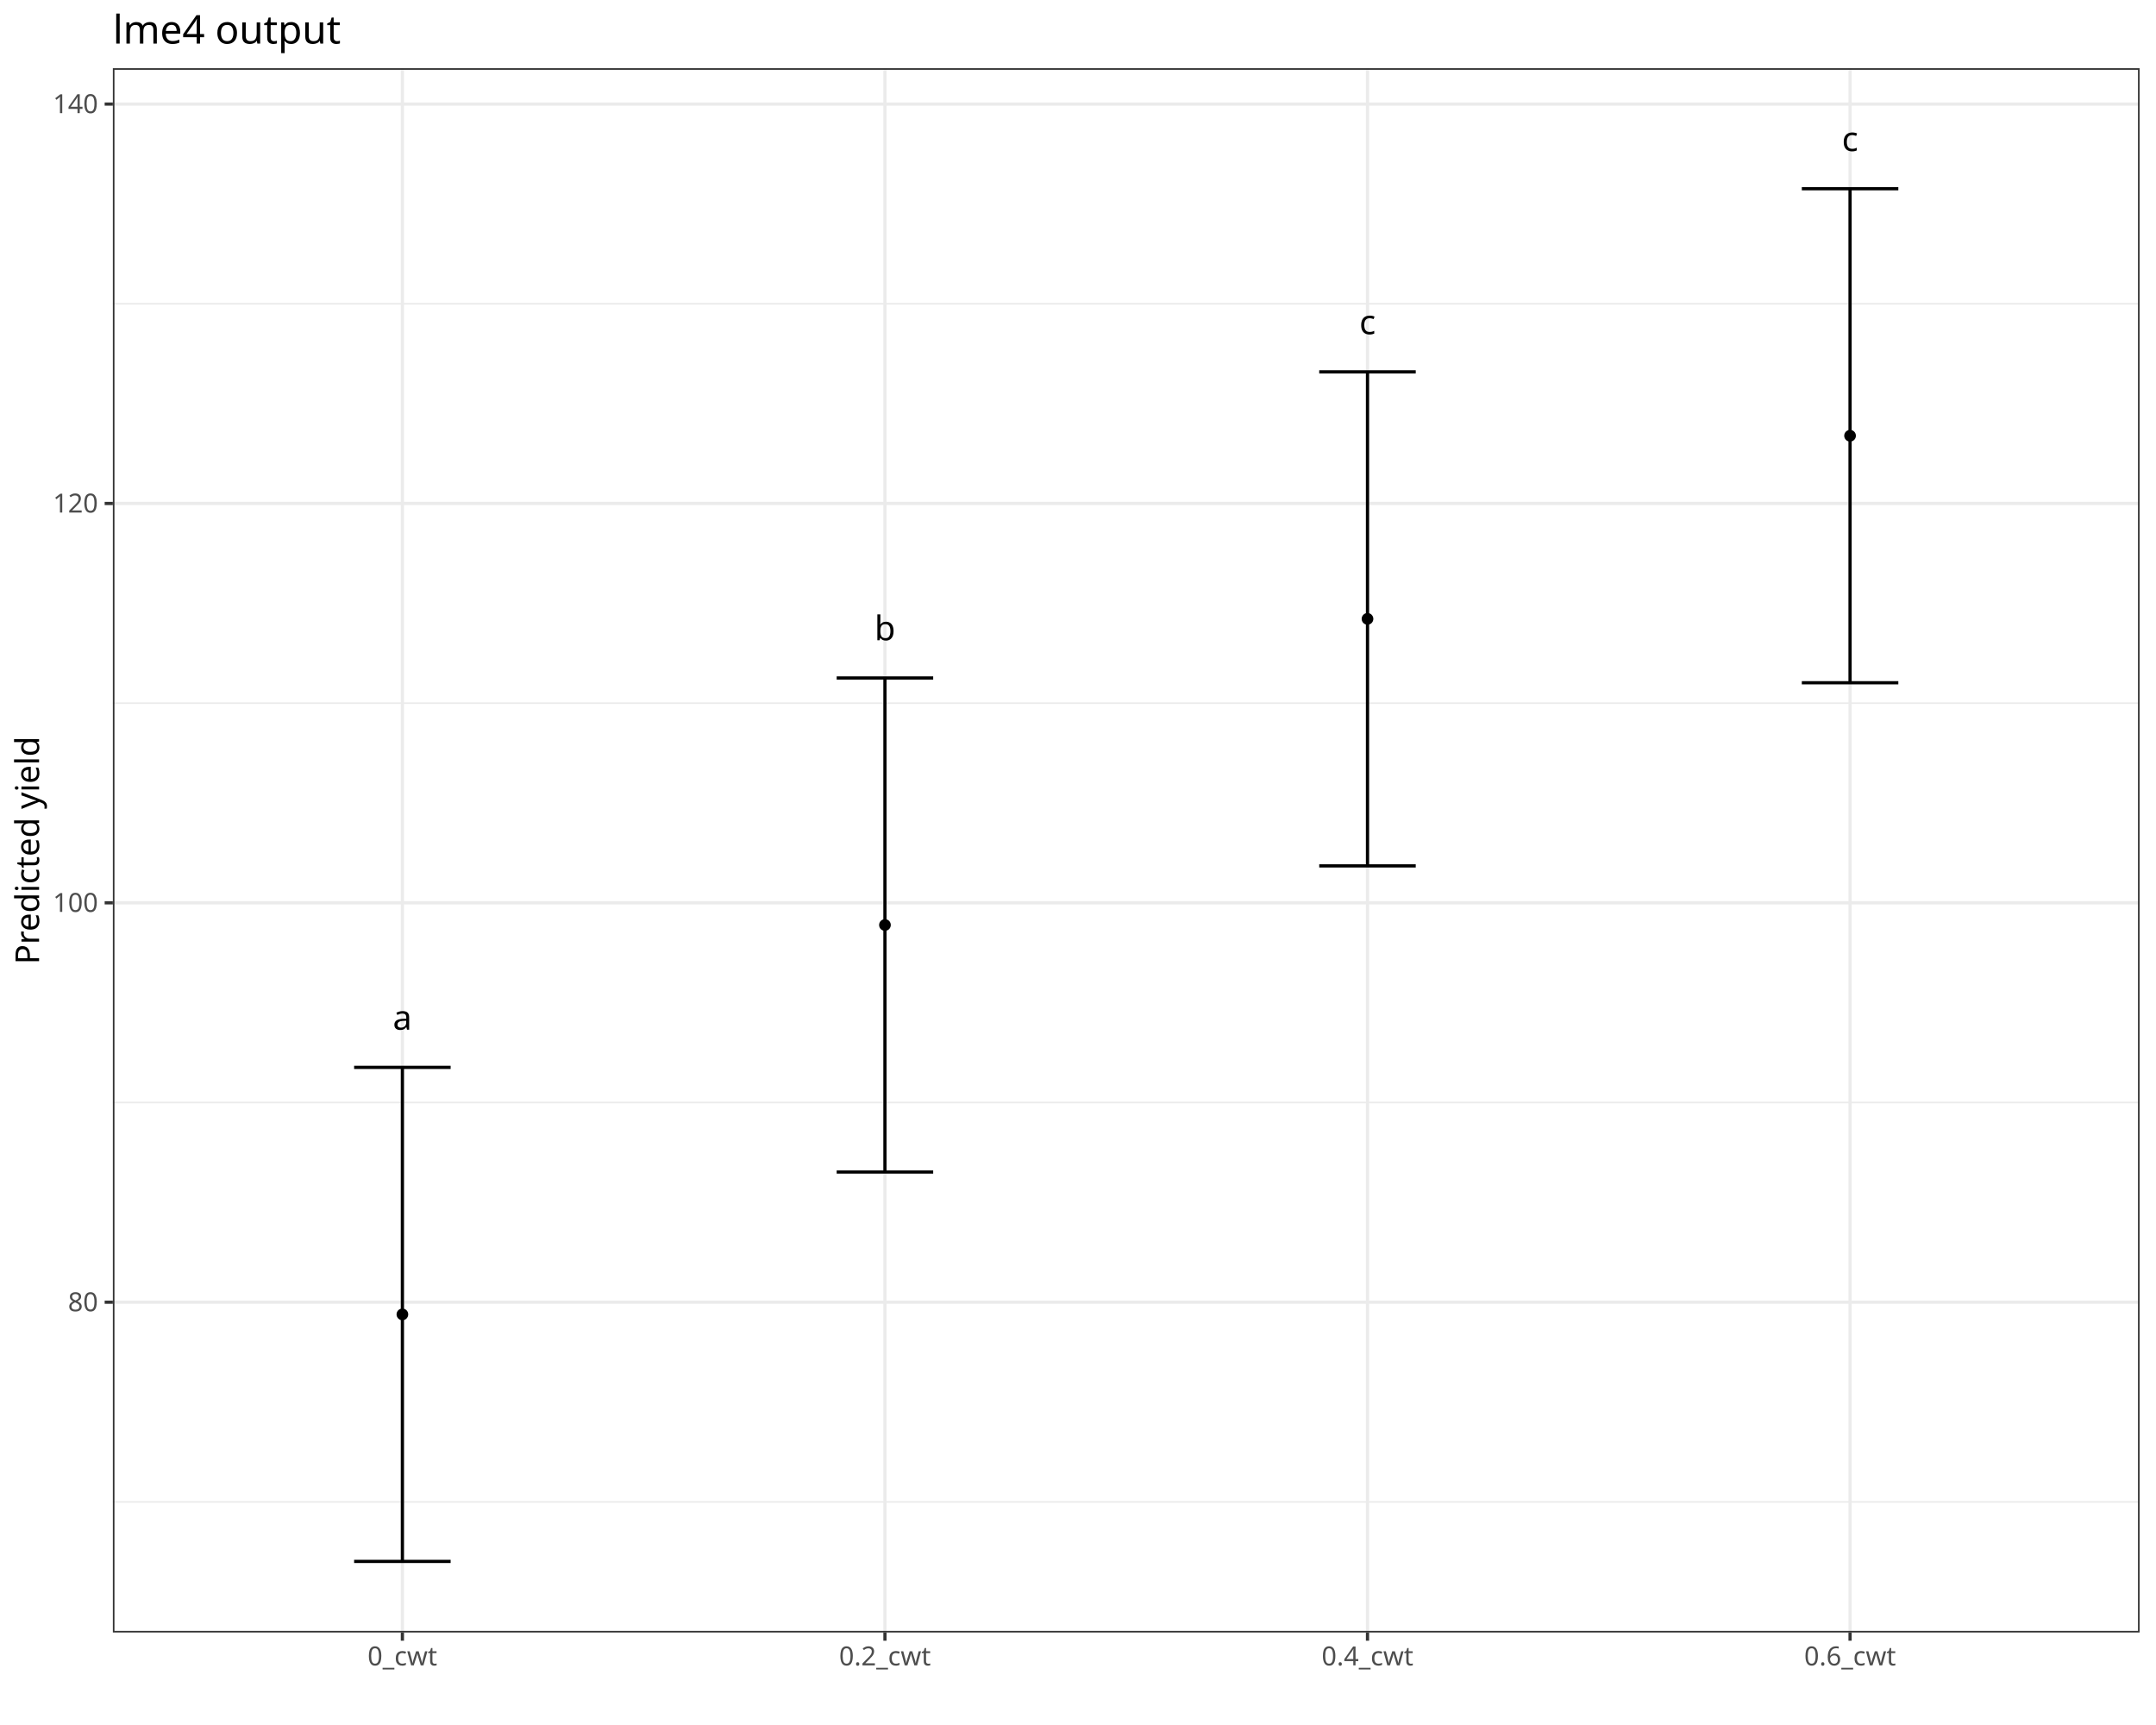
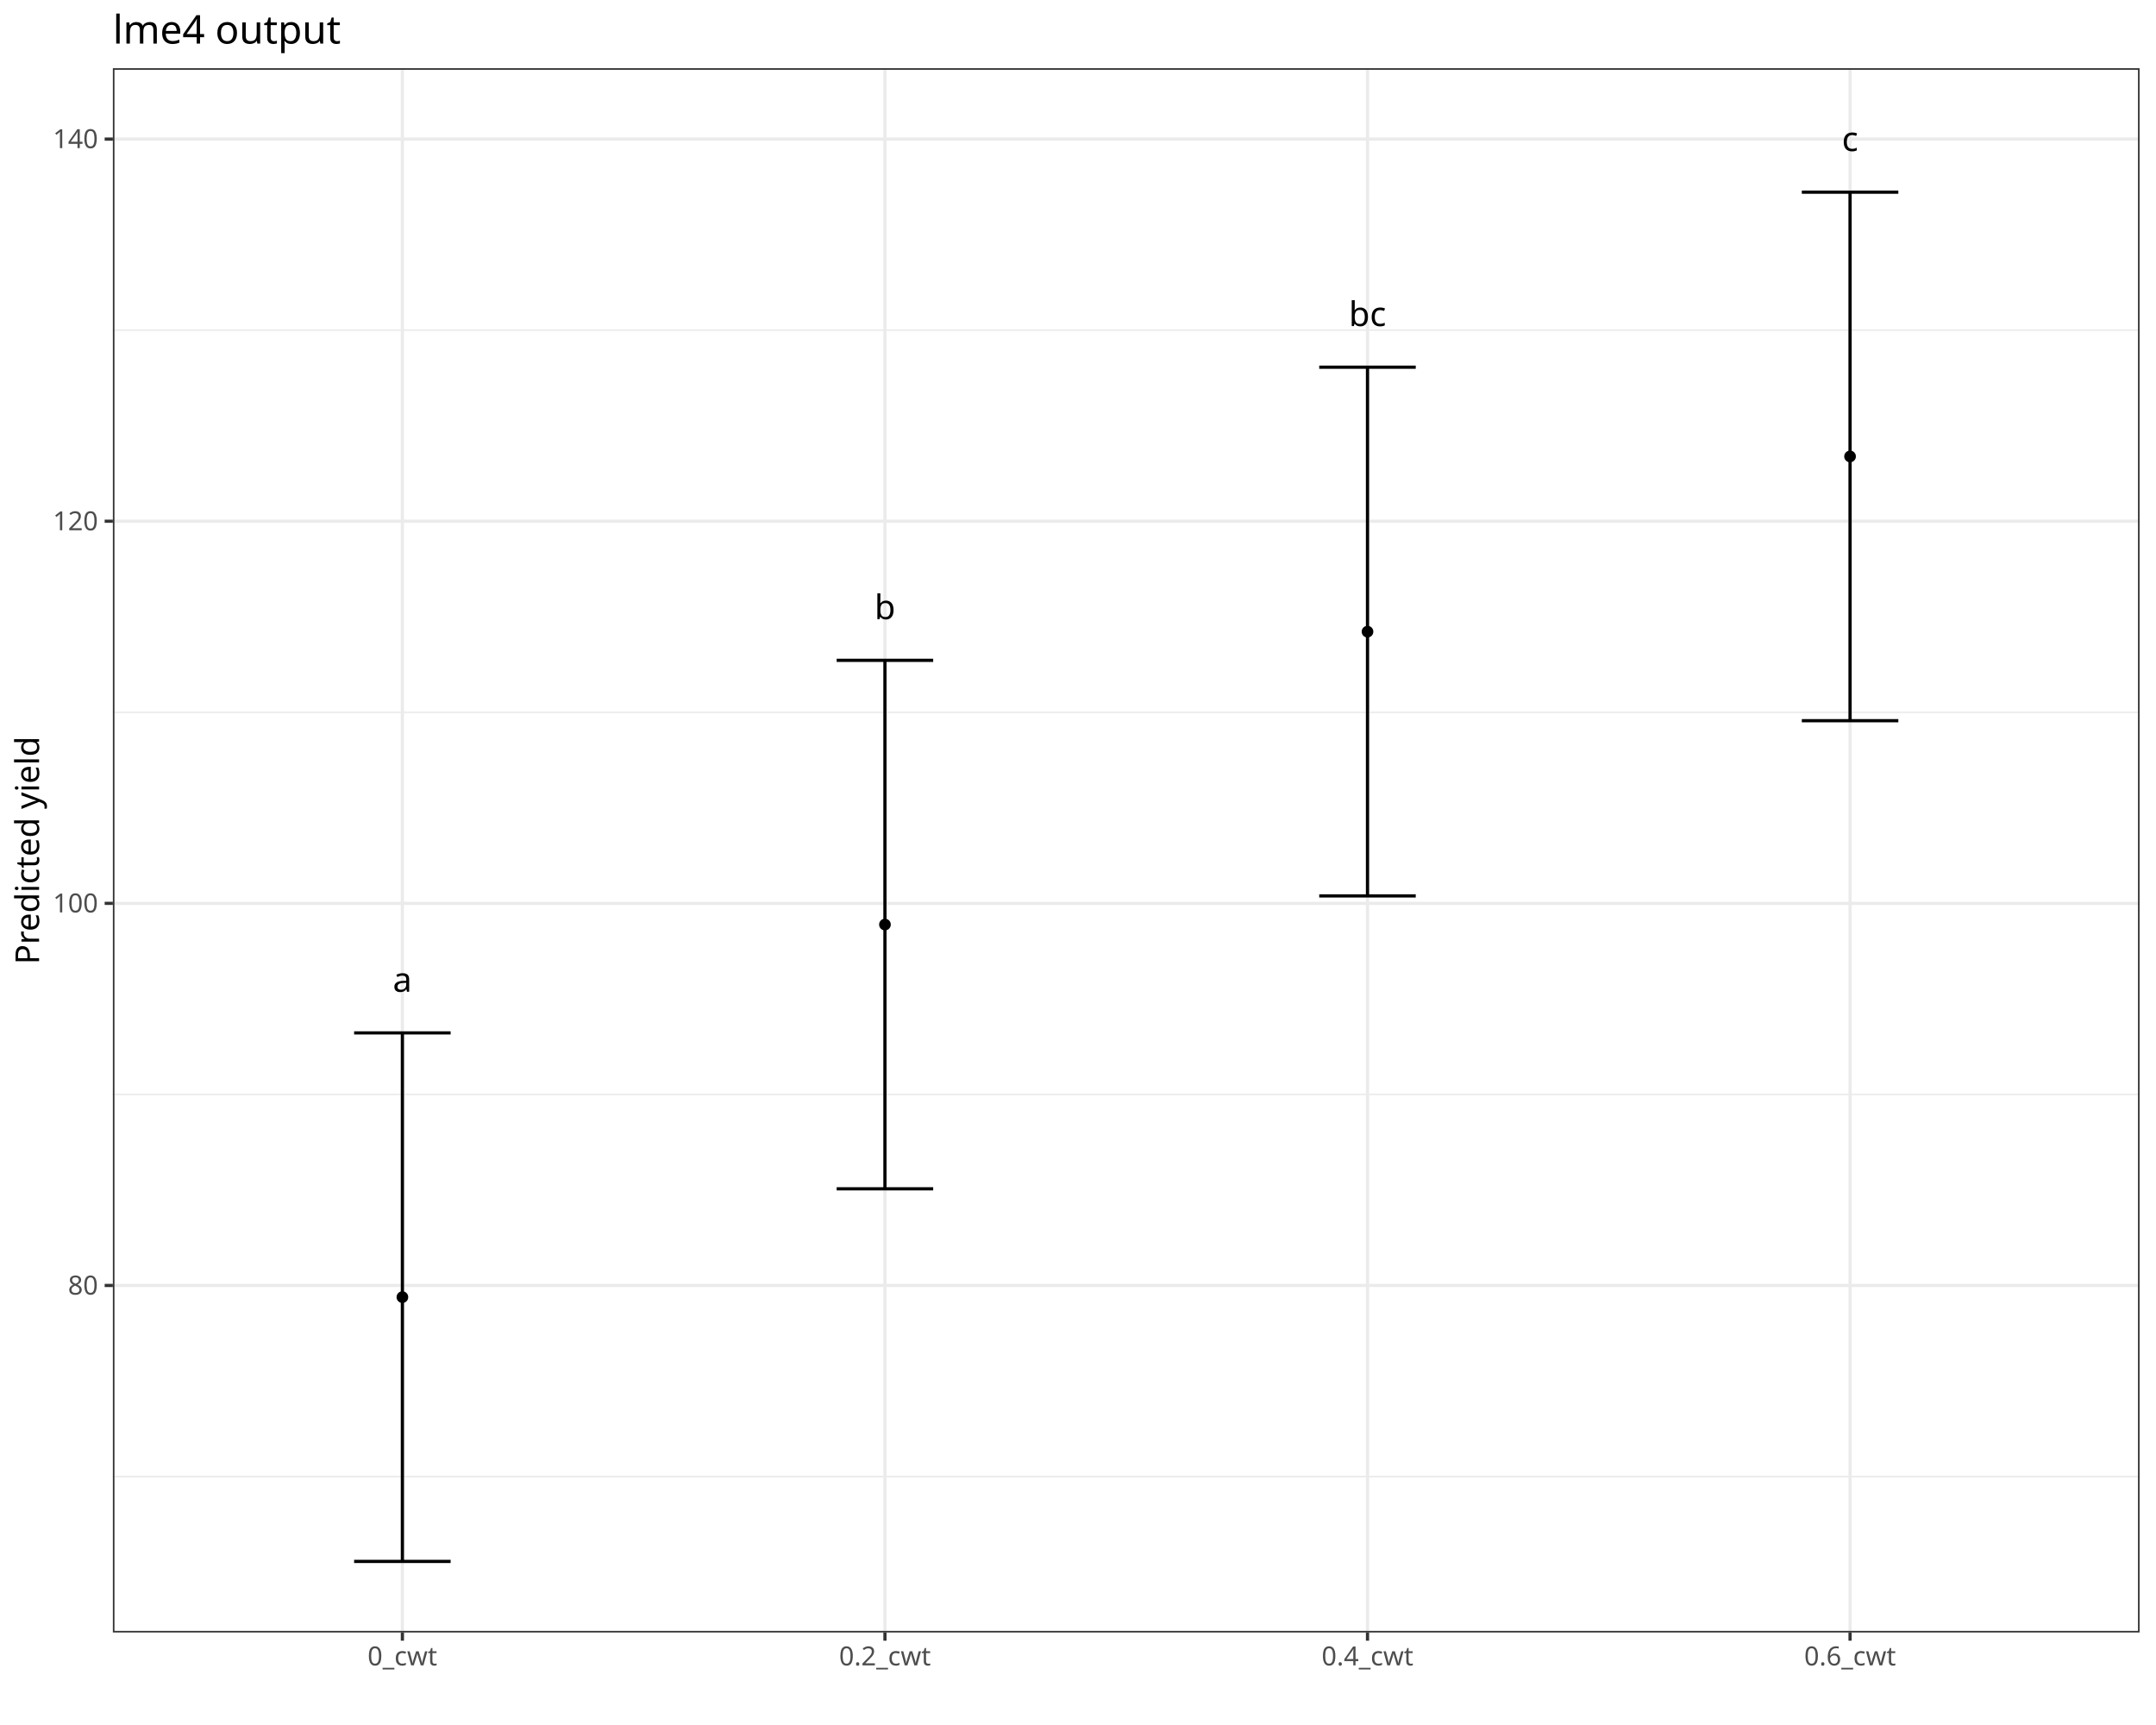
<svg xmlns="http://www.w3.org/2000/svg" class="svglite" data-engine-version="2.0" width="720.00pt" height="576.00pt" viewBox="0 0 720.00 576.00">
  <defs>
    <style type="text/css">
    .svglite line, .svglite polyline, .svglite polygon, .svglite path, .svglite rect, .svglite circle {
      fill: none;
      stroke: #000000;
      stroke-linecap: round;
      stroke-linejoin: round;
      stroke-miterlimit: 10.00;
    }
  </style>
  </defs>
  <rect width="100%" height="100%" style="stroke: none; fill: #FFFFFF;" />
  <defs>
    <clipPath id="cpMC4wMHw3MjAuMDB8MC4wMHw1NzYuMDA=">
      <rect x="0.00" y="0.00" width="720.00" height="576.00" />
    </clipPath>
  </defs>
  <g clip-path="url(#cpMC4wMHw3MjAuMDB8MC4wMHw1NzYuMDA=)">
    <rect x="0.00" y="0.00" width="720.00" height="576.00" style="stroke-width: 1.07; stroke: #FFFFFF; fill: #FFFFFF;" />
  </g>
  <defs>
    <clipPath id="cpMzcuNjl8NzE0LjUyfDIyLjc4fDU0NS4xMQ==">
      <rect x="37.69" y="22.78" width="676.83" height="522.33" />
    </clipPath>
  </defs>
  <g clip-path="url(#cpMzcuNjl8NzE0LjUyfDIyLjc4fDU0NS4xMQ==)">
    <rect x="37.69" y="22.78" width="676.83" height="522.33" style="stroke-width: 1.07; stroke: none; fill: #FFFFFF;" />
-     <polyline points="37.69,501.50 714.52,501.50 " style="stroke-width: 0.53; stroke: #EBEBEB; stroke-linecap: butt;" />
-     <polyline points="37.69,368.14 714.52,368.14 " style="stroke-width: 0.53; stroke: #EBEBEB; stroke-linecap: butt;" />
-     <polyline points="37.69,234.79 714.52,234.79 " style="stroke-width: 0.53; stroke: #EBEBEB; stroke-linecap: butt;" />
-     <polyline points="37.69,101.43 714.52,101.43 " style="stroke-width: 0.53; stroke: #EBEBEB; stroke-linecap: butt;" />
-     <polyline points="37.69,434.82 714.52,434.82 " style="stroke-width: 1.07; stroke: #EBEBEB; stroke-linecap: butt;" />
-     <polyline points="37.69,301.46 714.52,301.46 " style="stroke-width: 1.07; stroke: #EBEBEB; stroke-linecap: butt;" />
-     <polyline points="37.69,168.11 714.52,168.11 " style="stroke-width: 1.07; stroke: #EBEBEB; stroke-linecap: butt;" />
-     <polyline points="37.69,34.75 714.52,34.75 " style="stroke-width: 1.07; stroke: #EBEBEB; stroke-linecap: butt;" />
+     <polyline points="37.69,493.04 714.52,493.04 " style="stroke-width: 0.53; stroke: #EBEBEB; stroke-linecap: butt;" />
+     <polyline points="37.69,365.44 714.52,365.44 " style="stroke-width: 0.53; stroke: #EBEBEB; stroke-linecap: butt;" />
+     <polyline points="37.69,237.84 714.52,237.84 " style="stroke-width: 0.53; stroke: #EBEBEB; stroke-linecap: butt;" />
+     <polyline points="37.69,110.24 714.52,110.24 " style="stroke-width: 0.53; stroke: #EBEBEB; stroke-linecap: butt;" />
+     <polyline points="37.69,429.24 714.52,429.24 " style="stroke-width: 1.07; stroke: #EBEBEB; stroke-linecap: butt;" />
+     <polyline points="37.69,301.64 714.52,301.64 " style="stroke-width: 1.07; stroke: #EBEBEB; stroke-linecap: butt;" />
+     <polyline points="37.69,174.04 714.52,174.04 " style="stroke-width: 1.07; stroke: #EBEBEB; stroke-linecap: butt;" />
+     <polyline points="37.69,46.44 714.52,46.44 " style="stroke-width: 1.07; stroke: #EBEBEB; stroke-linecap: butt;" />
    <polyline points="134.38,545.11 134.38,22.78 " style="stroke-width: 1.07; stroke: #EBEBEB; stroke-linecap: butt;" />
    <polyline points="295.53,545.11 295.53,22.78 " style="stroke-width: 1.07; stroke: #EBEBEB; stroke-linecap: butt;" />
    <polyline points="456.68,545.11 456.68,22.78 " style="stroke-width: 1.07; stroke: #EBEBEB; stroke-linecap: butt;" />
    <polyline points="617.83,545.11 617.83,22.78 " style="stroke-width: 1.07; stroke: #EBEBEB; stroke-linecap: butt;" />
-     <polyline points="118.26,356.41 150.49,356.41 " style="stroke-width: 1.07; stroke-linecap: butt;" />
-     <polyline points="134.38,356.41 134.38,521.37 " style="stroke-width: 1.07; stroke-linecap: butt;" />
+     <polyline points="118.26,344.90 150.49,344.90 " style="stroke-width: 1.07; stroke-linecap: butt;" />
+     <polyline points="134.38,344.90 134.38,521.37 " style="stroke-width: 1.07; stroke-linecap: butt;" />
    <polyline points="118.26,521.37 150.49,521.37 " style="stroke-width: 1.07; stroke-linecap: butt;" />
-     <polyline points="279.41,226.38 311.64,226.38 " style="stroke-width: 1.07; stroke-linecap: butt;" />
-     <polyline points="295.53,226.38 295.53,391.35 " style="stroke-width: 1.07; stroke-linecap: butt;" />
-     <polyline points="279.41,391.35 311.64,391.35 " style="stroke-width: 1.07; stroke-linecap: butt;" />
-     <polyline points="440.56,124.17 472.79,124.17 " style="stroke-width: 1.07; stroke-linecap: butt;" />
-     <polyline points="456.68,124.17 456.68,289.13 " style="stroke-width: 1.07; stroke-linecap: butt;" />
-     <polyline points="440.56,289.13 472.79,289.13 " style="stroke-width: 1.07; stroke-linecap: butt;" />
-     <polyline points="601.72,63.02 633.95,63.02 " style="stroke-width: 1.07; stroke-linecap: butt;" />
-     <polyline points="617.83,63.02 617.83,227.98 " style="stroke-width: 1.07; stroke-linecap: butt;" />
-     <polyline points="601.72,227.98 633.95,227.98 " style="stroke-width: 1.07; stroke-linecap: butt;" />
-     <text x="134.38" y="343.83" text-anchor="middle" style="font-size: 11.38px; font-family: sans;" textLength="6.33px" lengthAdjust="spacingAndGlyphs">a</text>
-     <text x="295.53" y="213.80" text-anchor="middle" style="font-size: 11.38px; font-family: sans;" textLength="6.33px" lengthAdjust="spacingAndGlyphs">b</text>
-     <text x="456.68" y="111.59" text-anchor="middle" style="font-size: 11.38px; font-family: sans;" textLength="5.70px" lengthAdjust="spacingAndGlyphs">c</text>
+     <polyline points="279.41,220.49 311.64,220.49 " style="stroke-width: 1.07; stroke-linecap: butt;" />
+     <polyline points="295.53,220.49 295.53,396.96 " style="stroke-width: 1.07; stroke-linecap: butt;" />
+     <polyline points="279.41,396.96 311.64,396.96 " style="stroke-width: 1.07; stroke-linecap: butt;" />
+     <polyline points="440.56,122.61 472.79,122.61 " style="stroke-width: 1.07; stroke-linecap: butt;" />
+     <polyline points="456.68,122.61 456.68,299.15 " style="stroke-width: 1.07; stroke-linecap: butt;" />
+     <polyline points="440.56,299.15 472.79,299.15 " style="stroke-width: 1.07; stroke-linecap: butt;" />
+     <polyline points="601.72,64.17 633.95,64.17 " style="stroke-width: 1.07; stroke-linecap: butt;" />
+     <polyline points="617.83,64.17 617.83,240.65 " style="stroke-width: 1.07; stroke-linecap: butt;" />
+     <polyline points="601.72,240.65 633.95,240.65 " style="stroke-width: 1.07; stroke-linecap: butt;" />
+     <text x="134.38" y="331.17" text-anchor="middle" style="font-size: 11.38px; font-family: sans;" textLength="6.33px" lengthAdjust="spacingAndGlyphs">a</text>
+     <text x="295.53" y="206.75" text-anchor="middle" style="font-size: 11.38px; font-family: sans;" textLength="6.33px" lengthAdjust="spacingAndGlyphs">b</text>
+     <text x="456.68" y="108.88" text-anchor="middle" style="font-size: 11.38px; font-family: sans;" textLength="12.03px" lengthAdjust="spacingAndGlyphs">bc</text>
    <text x="617.83" y="50.44" text-anchor="middle" style="font-size: 11.38px; font-family: sans;" textLength="5.70px" lengthAdjust="spacingAndGlyphs">c</text>
-     <circle cx="134.38" cy="438.89" r="1.95" style="stroke-width: 0.71; stroke: none; fill: #000000;" />
-     <circle cx="295.53" cy="308.87" r="1.95" style="stroke-width: 0.71; stroke: none; fill: #000000;" />
-     <circle cx="456.68" cy="206.65" r="1.95" style="stroke-width: 0.71; stroke: none; fill: #000000;" />
-     <circle cx="617.83" cy="145.50" r="1.95" style="stroke-width: 0.71; stroke: none; fill: #000000;" />
+     <circle cx="134.38" cy="433.13" r="1.95" style="stroke-width: 0.71; stroke: none; fill: #000000;" />
+     <circle cx="295.53" cy="308.72" r="1.95" style="stroke-width: 0.71; stroke: none; fill: #000000;" />
+     <circle cx="456.68" cy="210.92" r="1.95" style="stroke-width: 0.71; stroke: none; fill: #000000;" />
+     <circle cx="617.83" cy="152.41" r="1.95" style="stroke-width: 0.71; stroke: none; fill: #000000;" />
    <rect x="37.69" y="22.78" width="676.83" height="522.33" style="stroke-width: 1.07; stroke: #333333;" />
  </g>
  <g clip-path="url(#cpMC4wMHw3MjAuMDB8MC4wMHw1NzYuMDA=)">
-     <text x="32.76" y="437.85" text-anchor="end" style="font-size: 8.80px; fill: #4D4D4D; font-family: sans;" textLength="9.79px" lengthAdjust="spacingAndGlyphs">80</text>
-     <text x="32.76" y="304.49" text-anchor="end" style="font-size: 8.80px; fill: #4D4D4D; font-family: sans;" textLength="14.68px" lengthAdjust="spacingAndGlyphs">100</text>
-     <text x="32.76" y="171.14" text-anchor="end" style="font-size: 8.80px; fill: #4D4D4D; font-family: sans;" textLength="14.68px" lengthAdjust="spacingAndGlyphs">120</text>
-     <text x="32.76" y="37.78" text-anchor="end" style="font-size: 8.80px; fill: #4D4D4D; font-family: sans;" textLength="14.68px" lengthAdjust="spacingAndGlyphs">140</text>
-     <polyline points="34.95,434.82 37.69,434.82 " style="stroke-width: 1.07; stroke: #333333; stroke-linecap: butt;" />
-     <polyline points="34.95,301.46 37.69,301.46 " style="stroke-width: 1.07; stroke: #333333; stroke-linecap: butt;" />
-     <polyline points="34.95,168.11 37.69,168.11 " style="stroke-width: 1.07; stroke: #333333; stroke-linecap: butt;" />
-     <polyline points="34.95,34.75 37.69,34.75 " style="stroke-width: 1.07; stroke: #333333; stroke-linecap: butt;" />
+     <text x="32.76" y="432.27" text-anchor="end" style="font-size: 8.80px; fill: #4D4D4D; font-family: sans;" textLength="9.79px" lengthAdjust="spacingAndGlyphs">80</text>
+     <text x="32.76" y="304.67" text-anchor="end" style="font-size: 8.80px; fill: #4D4D4D; font-family: sans;" textLength="14.68px" lengthAdjust="spacingAndGlyphs">100</text>
+     <text x="32.76" y="177.07" text-anchor="end" style="font-size: 8.80px; fill: #4D4D4D; font-family: sans;" textLength="14.68px" lengthAdjust="spacingAndGlyphs">120</text>
+     <text x="32.76" y="49.46" text-anchor="end" style="font-size: 8.80px; fill: #4D4D4D; font-family: sans;" textLength="14.68px" lengthAdjust="spacingAndGlyphs">140</text>
+     <polyline points="34.95,429.24 37.69,429.24 " style="stroke-width: 1.07; stroke: #333333; stroke-linecap: butt;" />
+     <polyline points="34.95,301.64 37.69,301.64 " style="stroke-width: 1.07; stroke: #333333; stroke-linecap: butt;" />
+     <polyline points="34.95,174.04 37.69,174.04 " style="stroke-width: 1.07; stroke: #333333; stroke-linecap: butt;" />
+     <polyline points="34.95,46.44 37.69,46.44 " style="stroke-width: 1.07; stroke: #333333; stroke-linecap: butt;" />
    <polyline points="134.38,547.85 134.38,545.11 " style="stroke-width: 1.07; stroke: #333333; stroke-linecap: butt;" />
    <polyline points="295.53,547.85 295.53,545.11 " style="stroke-width: 1.07; stroke: #333333; stroke-linecap: butt;" />
    <polyline points="456.68,547.85 456.68,545.11 " style="stroke-width: 1.07; stroke: #333333; stroke-linecap: butt;" />
    <polyline points="617.83,547.85 617.83,545.11 " style="stroke-width: 1.07; stroke: #333333; stroke-linecap: butt;" />
    <text x="134.38" y="556.10" text-anchor="middle" style="font-size: 8.80px; fill: #4D4D4D; font-family: sans;" textLength="22.99px" lengthAdjust="spacingAndGlyphs">0_cwt</text>
    <text x="295.53" y="556.10" text-anchor="middle" style="font-size: 8.80px; fill: #4D4D4D; font-family: sans;" textLength="30.33px" lengthAdjust="spacingAndGlyphs">0.2_cwt</text>
    <text x="456.68" y="556.10" text-anchor="middle" style="font-size: 8.80px; fill: #4D4D4D; font-family: sans;" textLength="30.33px" lengthAdjust="spacingAndGlyphs">0.4_cwt</text>
    <text x="617.83" y="556.10" text-anchor="middle" style="font-size: 8.80px; fill: #4D4D4D; font-family: sans;" textLength="30.33px" lengthAdjust="spacingAndGlyphs">0.6_cwt</text>
    <text transform="translate(13.05,283.95) rotate(-90)" text-anchor="middle" style="font-size: 11.00px; font-family: sans;" textLength="72.16px" lengthAdjust="spacingAndGlyphs">Predicted yield</text>
    <text x="37.69" y="14.56" style="font-size: 13.20px; font-family: sans;" textLength="68.98px" lengthAdjust="spacingAndGlyphs">lme4 output</text>
  </g>
</svg>
